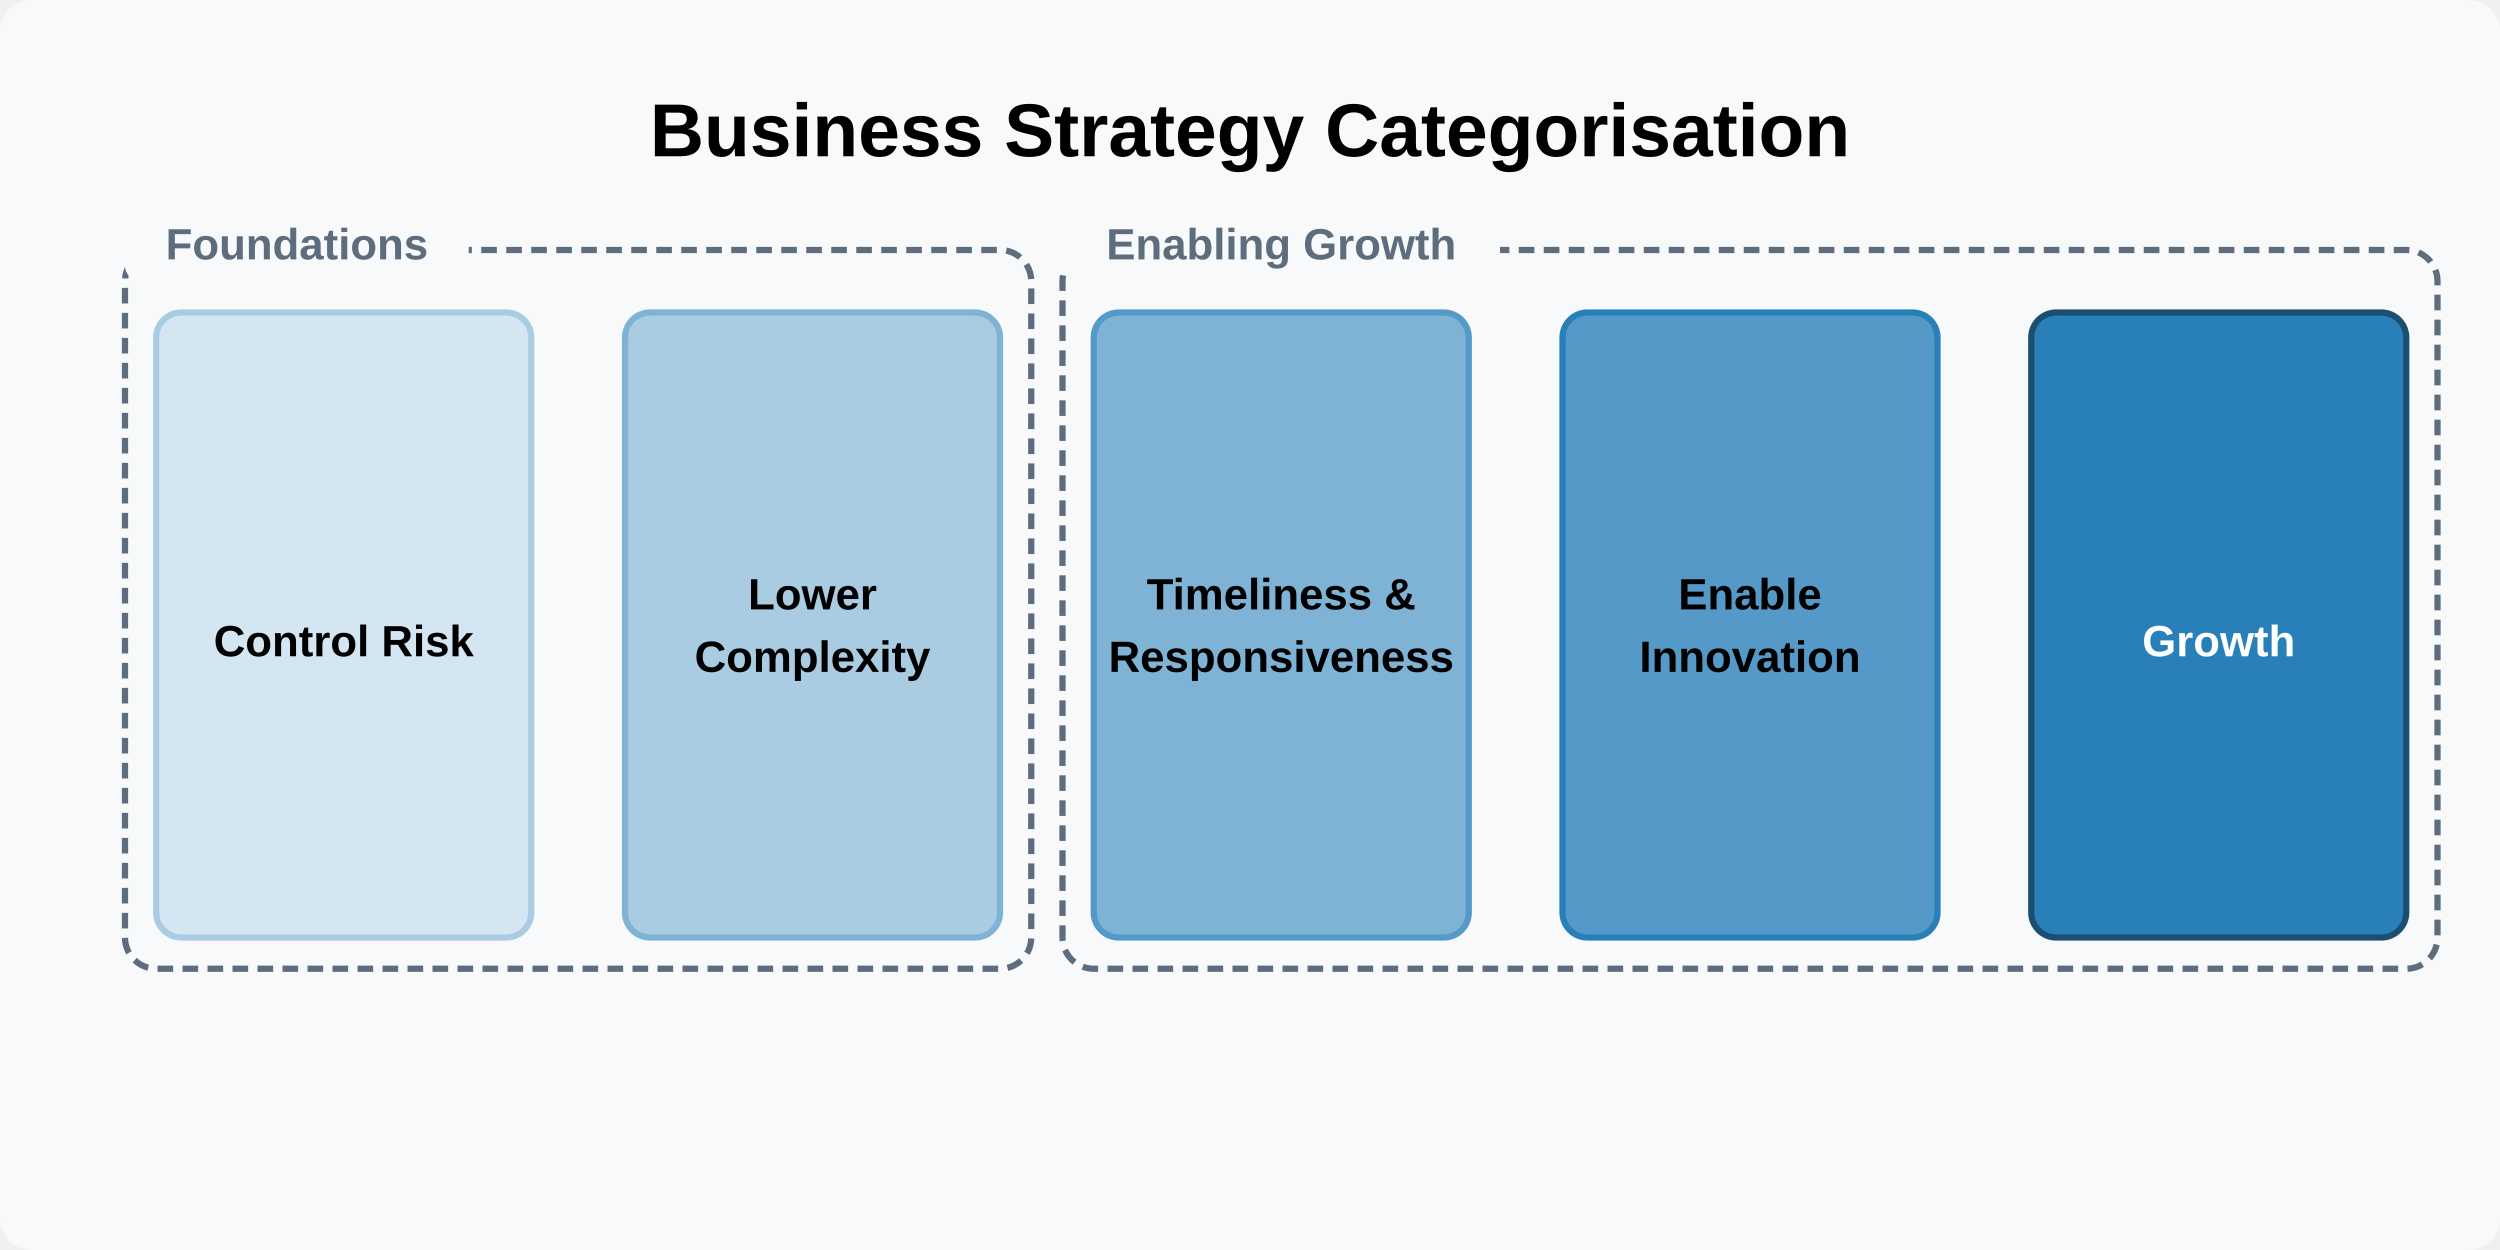
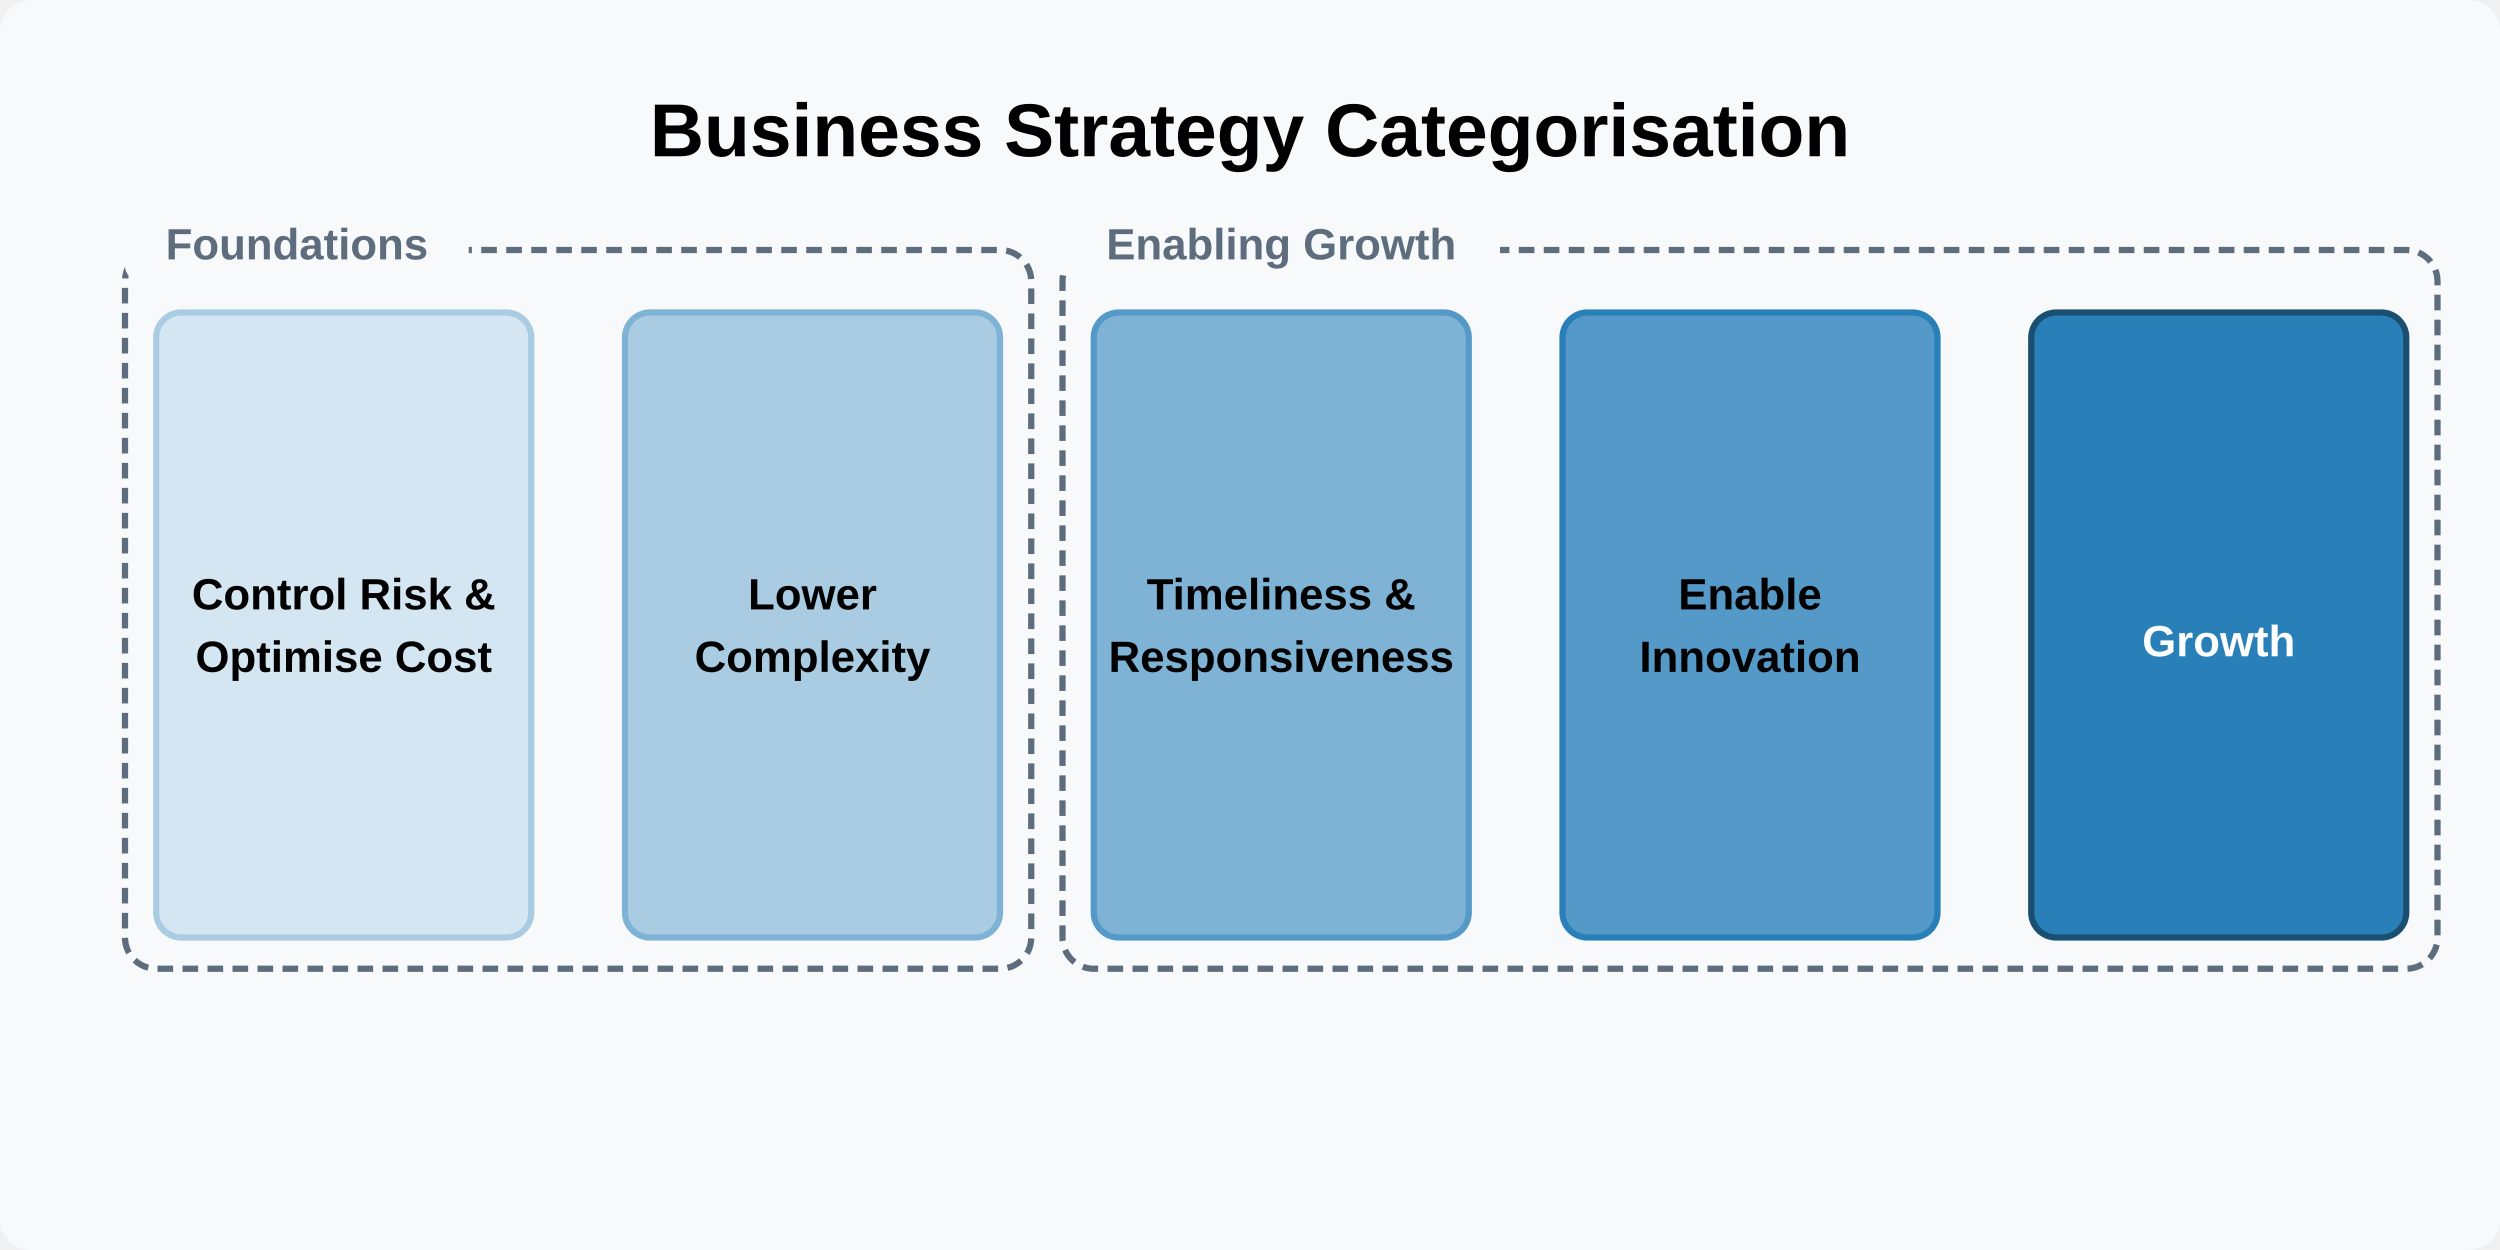
<svg xmlns="http://www.w3.org/2000/svg" viewBox="0 0 800 400">
  <rect width="800" height="400" fill="#f8f9fa" rx="10" ry="10" />
  <rect x="40" y="80" width="290" height="230" rx="10" ry="10" fill="none" stroke="#5d6d7e" stroke-width="2" stroke-dasharray="5,3" />
  <rect x="40" y="65" width="110" height="25" rx="5" ry="5" fill="#f8f9fa" />
  <text x="95" y="83" font-family="Arial, sans-serif" font-size="14" text-anchor="middle" font-weight="bold" fill="#5d6d7e">Foundations</text>
  <rect x="340" y="80" width="440" height="230" rx="10" ry="10" fill="none" stroke="#5d6d7e" stroke-width="2" stroke-dasharray="5,3" />
  <rect x="340" y="65" width="140" height="25" rx="5" ry="5" fill="#f8f9fa" />
  <text x="410" y="83" font-family="Arial, sans-serif" font-size="14" text-anchor="middle" font-weight="bold" fill="#5d6d7e">Enabling Growth</text>
  <rect x="50" y="100" width="120" height="200" rx="8" ry="8" fill="#d4e6f1" stroke="#a9cce3" stroke-width="2" />
-   <text x="110" y="210" font-family="Arial, sans-serif" font-size="14" text-anchor="middle" font-weight="bold">Control Risk</text>
+   <text x="110" y="195" font-family="Arial, sans-serif" font-size="14" text-anchor="middle" font-weight="bold">Control Risk &amp; </text>
+   <text x="110" y="215" font-family="Arial, sans-serif" font-size="14" text-anchor="middle" font-weight="bold">Optimise Cost</text>
  <rect x="200" y="100" width="120" height="200" rx="8" ry="8" fill="#a9cce3" stroke="#7fb3d5" stroke-width="2" />
  <text x="260" y="195" font-family="Arial, sans-serif" font-size="14" text-anchor="middle" font-weight="bold">Lower</text>
  <text x="260" y="215" font-family="Arial, sans-serif" font-size="14" text-anchor="middle" font-weight="bold">Complexity</text>
  <rect x="350" y="100" width="120" height="200" rx="8" ry="8" fill="#7fb3d5" stroke="#5499c7" stroke-width="2" />
  <text x="410" y="195" font-family="Arial, sans-serif" font-size="14" text-anchor="middle" font-weight="bold">Timeliness &amp;</text>
  <text x="410" y="215" font-family="Arial, sans-serif" font-size="14" text-anchor="middle" font-weight="bold">Responsiveness</text>
  <rect x="500" y="100" width="120" height="200" rx="8" ry="8" fill="#5499c7" stroke="#2980b9" stroke-width="2" />
  <text x="560" y="195" font-family="Arial, sans-serif" font-size="14" text-anchor="middle" font-weight="bold">Enable</text>
  <text x="560" y="215" font-family="Arial, sans-serif" font-size="14" text-anchor="middle" font-weight="bold">Innovation</text>
  <rect x="650" y="100" width="120" height="200" rx="8" ry="8" fill="#2980b9" stroke="#1b4f72" stroke-width="2" />
  <text x="710" y="210" font-family="Arial, sans-serif" font-size="14" text-anchor="middle" font-weight="bold" fill="#ffffff">Growth</text>
  <text x="400" y="50" font-family="Arial, sans-serif" font-size="24" text-anchor="middle" font-weight="bold">Business Strategy Categorisation</text>
</svg>
